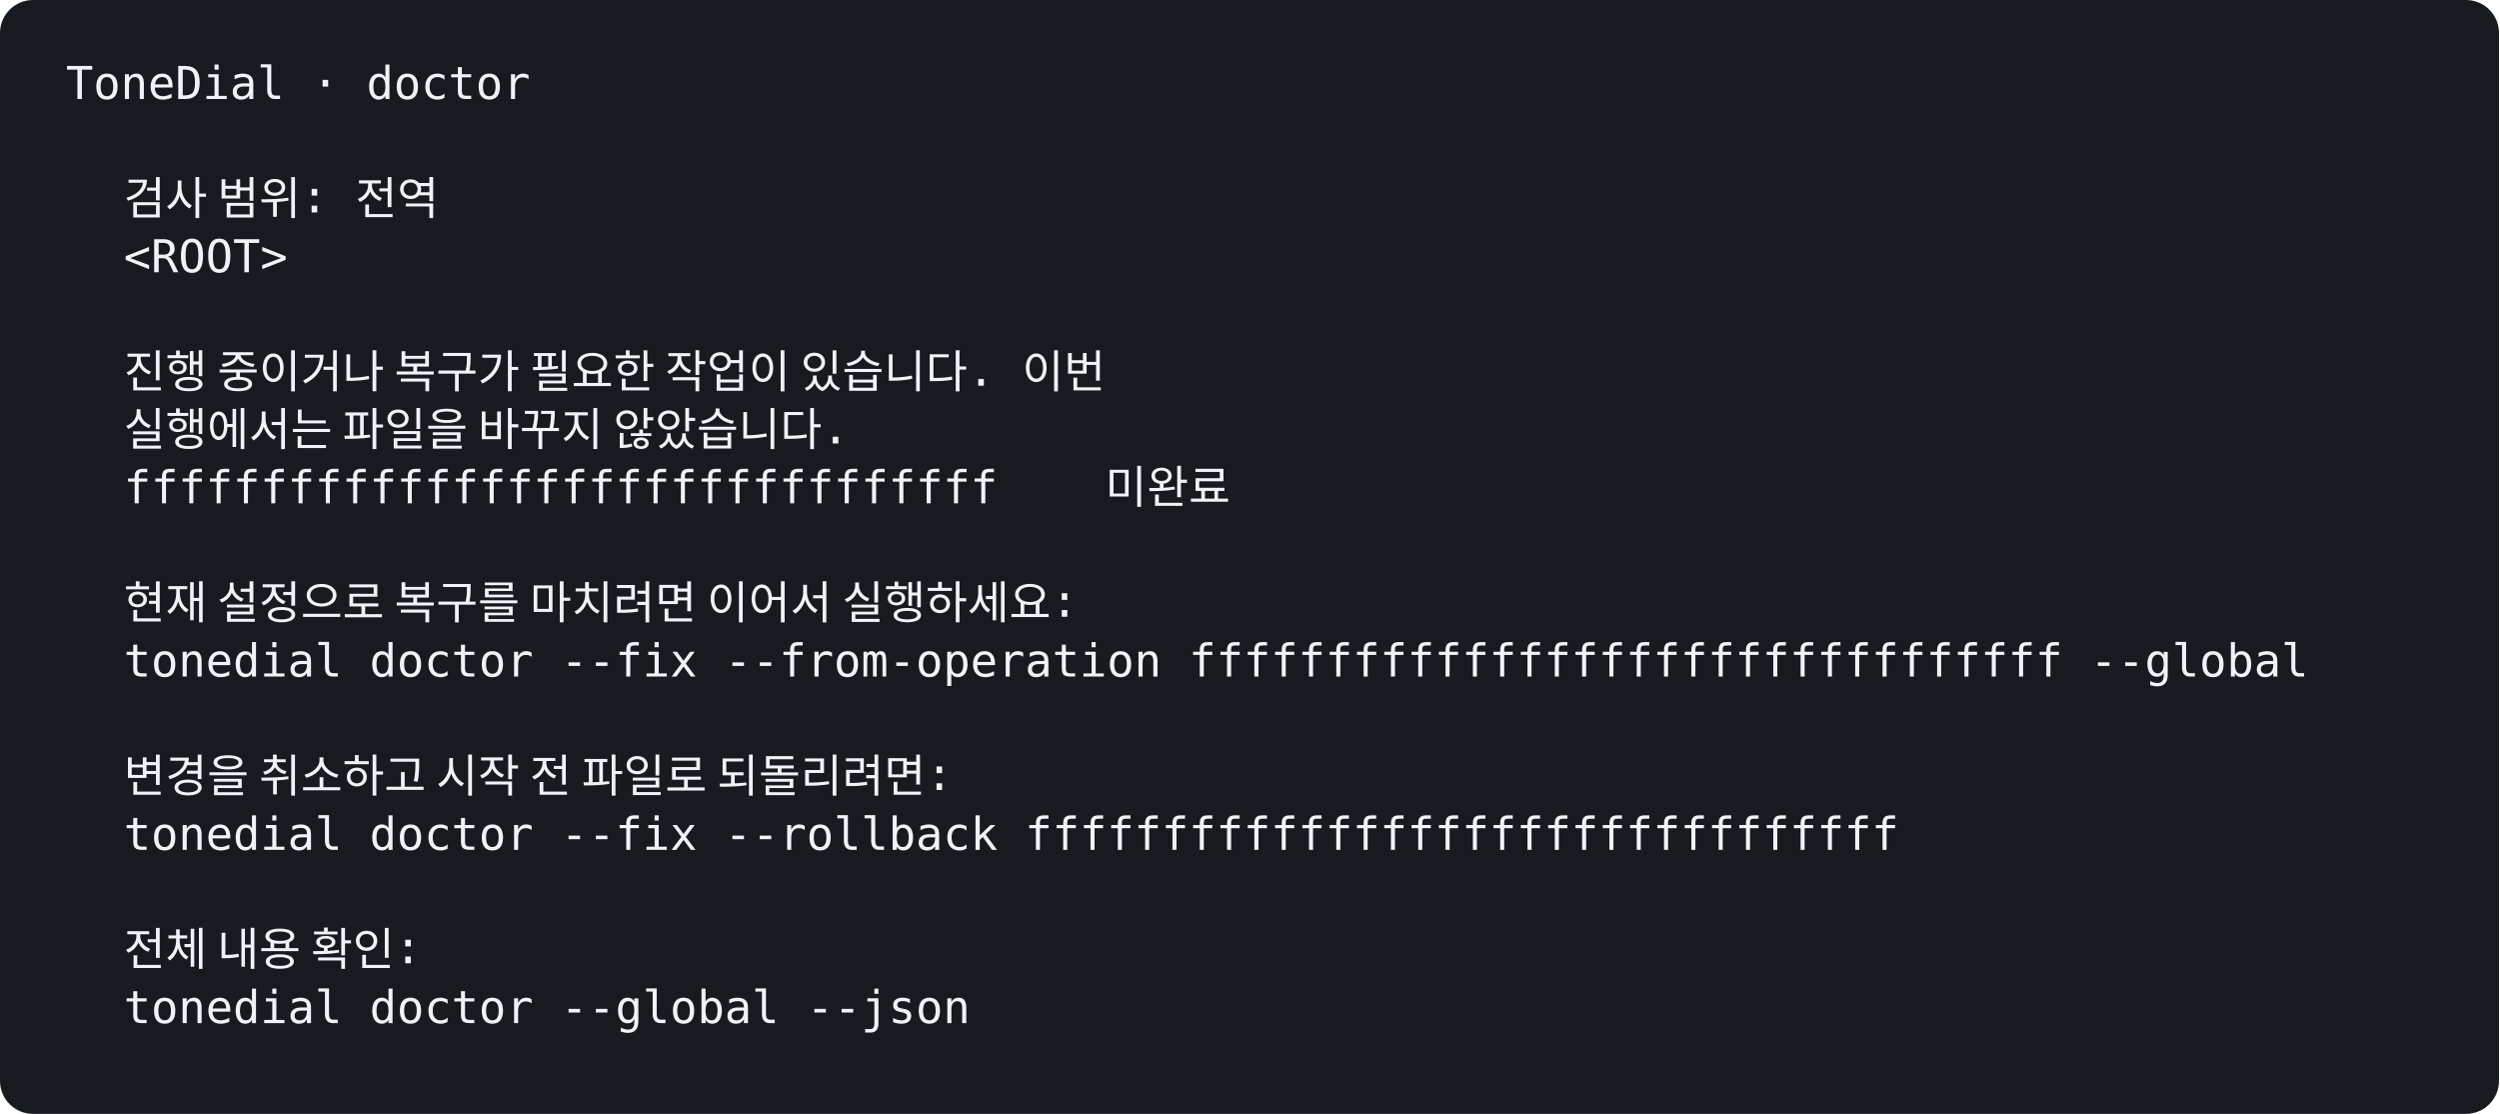
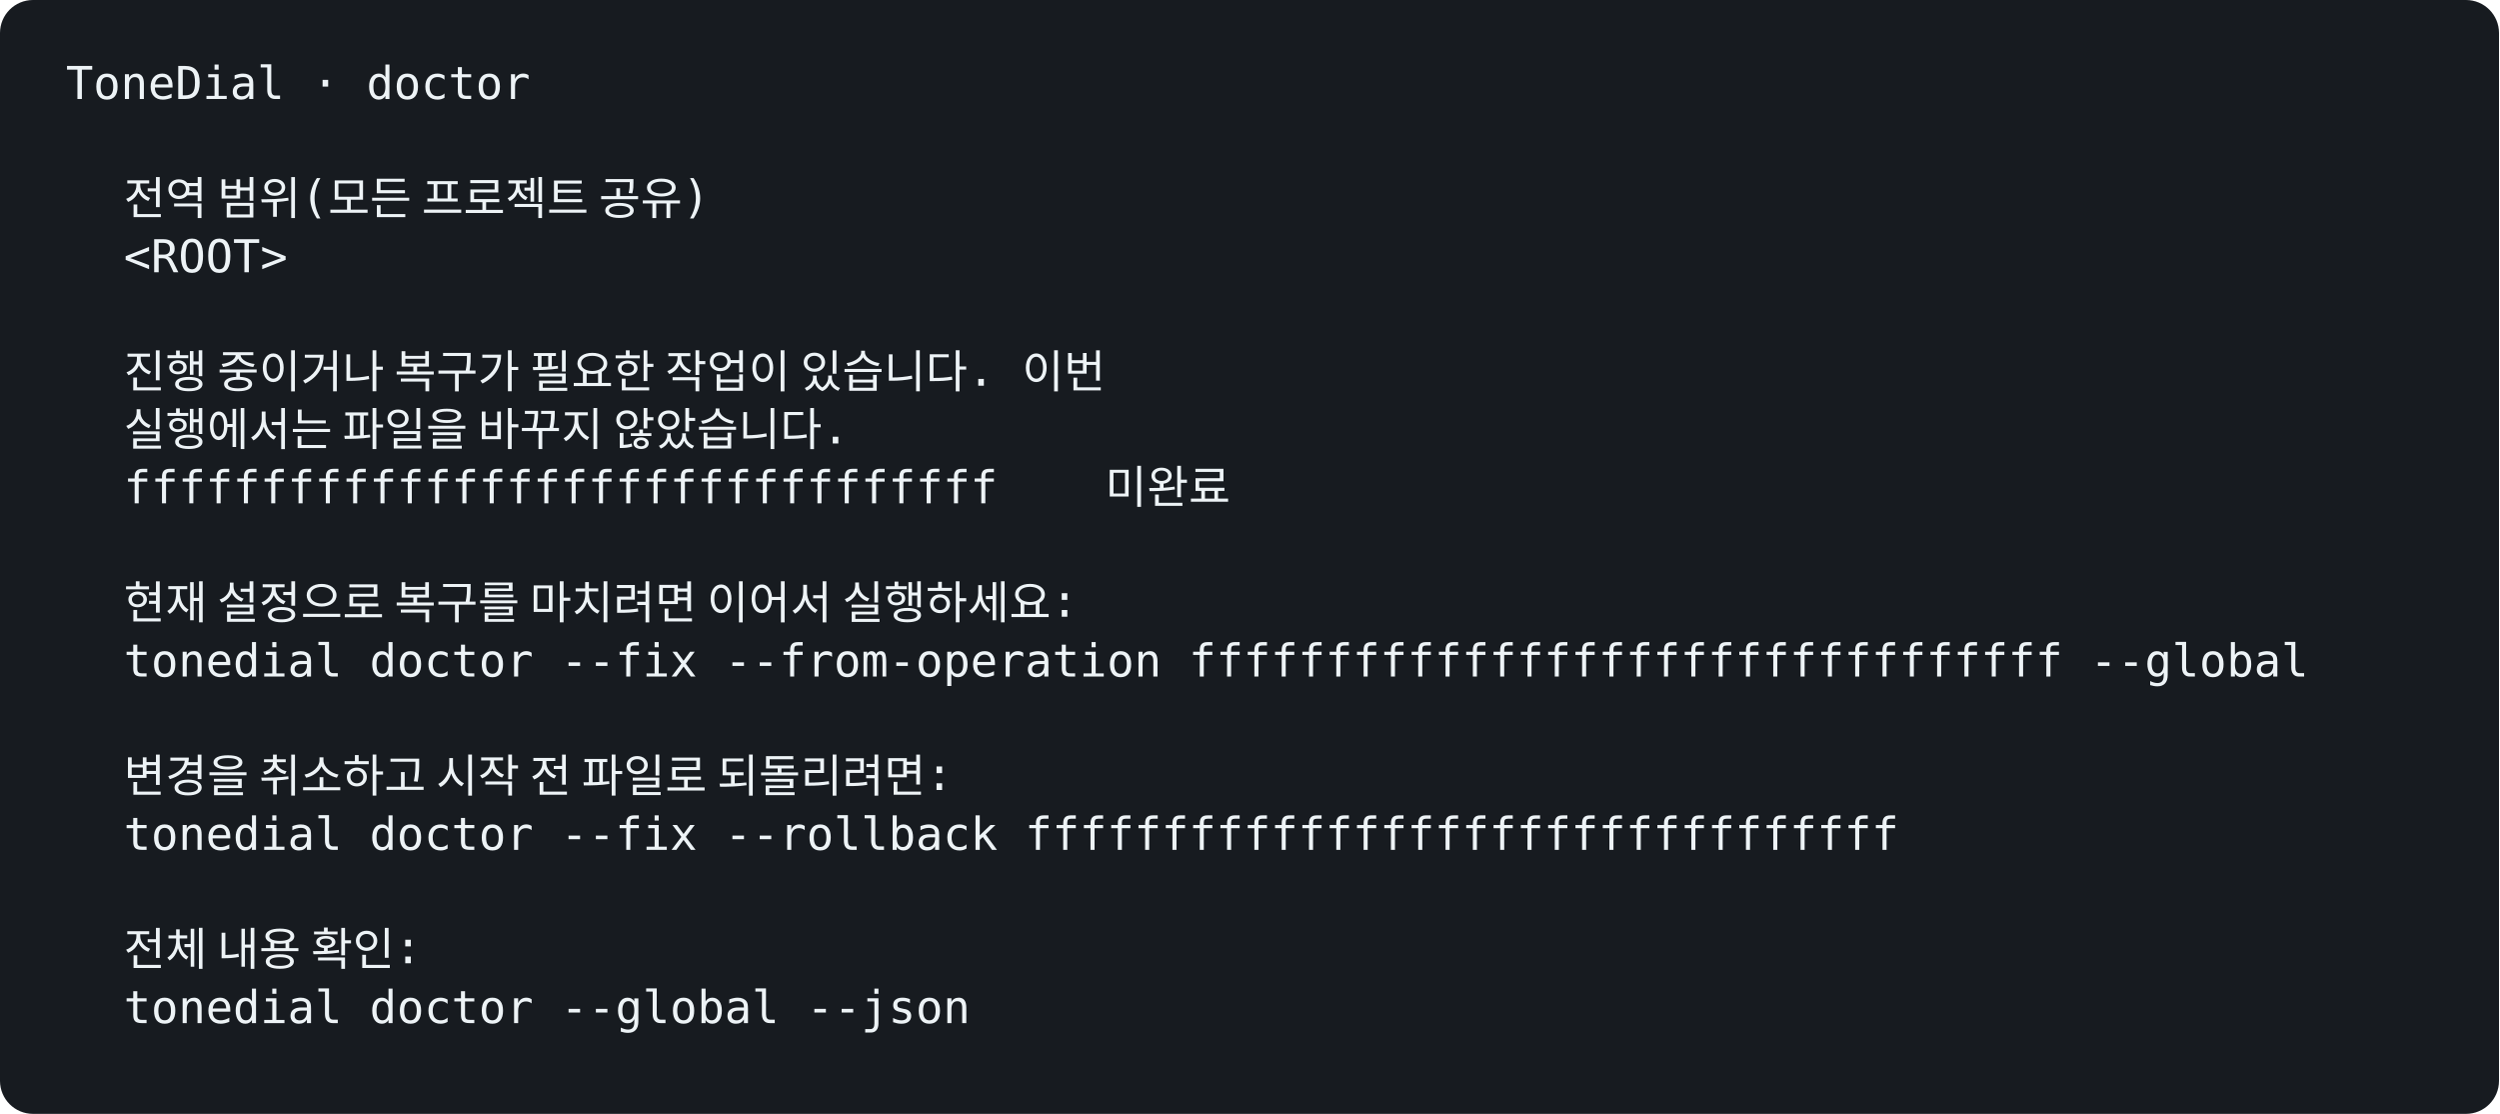
<svg xmlns="http://www.w3.org/2000/svg" width="1212" height="540" viewBox="0 0 1212 540" role="img" aria-labelledby="title description">
  <rect width="100%" height="100%" rx="16" fill="#171b20" />
  <g font-family="ui-monospace, SFMono-Regular, Menlo, Consolas, monospace, system-ui" font-size="22">
    <text x="32" y="48" fill="#edf3f6" font-weight="400" opacity="1">ToneDial · doctor</text>
-     <text x="60" y="104" fill="#edf3f6" font-weight="400" opacity="1">검사 범위: 전역</text>
+     <text x="60" y="104" fill="#edf3f6" font-weight="400" opacity="1">전역 범위(모든 프로젝트 공유)</text>
    <text x="60" y="132" fill="#edf3f6" font-weight="400" opacity="1">&lt;ROOT&gt;</text>
    <text x="60" y="188" fill="#edf3f6" font-weight="400" opacity="1">진행 중이거나 복구가 필요한 작업이 있습니다. 이번</text>
    <text x="60" y="216" fill="#edf3f6" font-weight="400" opacity="1">실행에서는 파일을 바꾸지 않았습니다.</text>
    <text x="60" y="244" fill="#edf3f6" font-weight="400" opacity="1">ffffffffffffffffffffffffffffffff</text>
    <text x="536" y="244" fill="#edf3f6" font-weight="400" opacity="1">미완료</text>
    <text x="60" y="300" fill="#edf3f6" font-weight="400" opacity="1">현재 설정으로 복구를 마치려면 이어서 실행하세요:</text>
    <text x="60" y="328" fill="#edf3f6" font-weight="400" opacity="1">tonedial doctor --fix --from-operation ffffffffffffffffffffffffffffffff --global</text>
    <text x="60" y="384" fill="#edf3f6" font-weight="400" opacity="1">변경을 취소하고 시작 전 파일로 되돌리려면:</text>
    <text x="60" y="412" fill="#edf3f6" font-weight="400" opacity="1">tonedial doctor --fix --rollback ffffffffffffffffffffffffffffffff</text>
    <text x="60" y="468" fill="#edf3f6" font-weight="400" opacity="1">전체 내용 확인:</text>
    <text x="60" y="496" fill="#edf3f6" font-weight="400" opacity="1">tonedial doctor --global --json</text>
  </g>
</svg>
